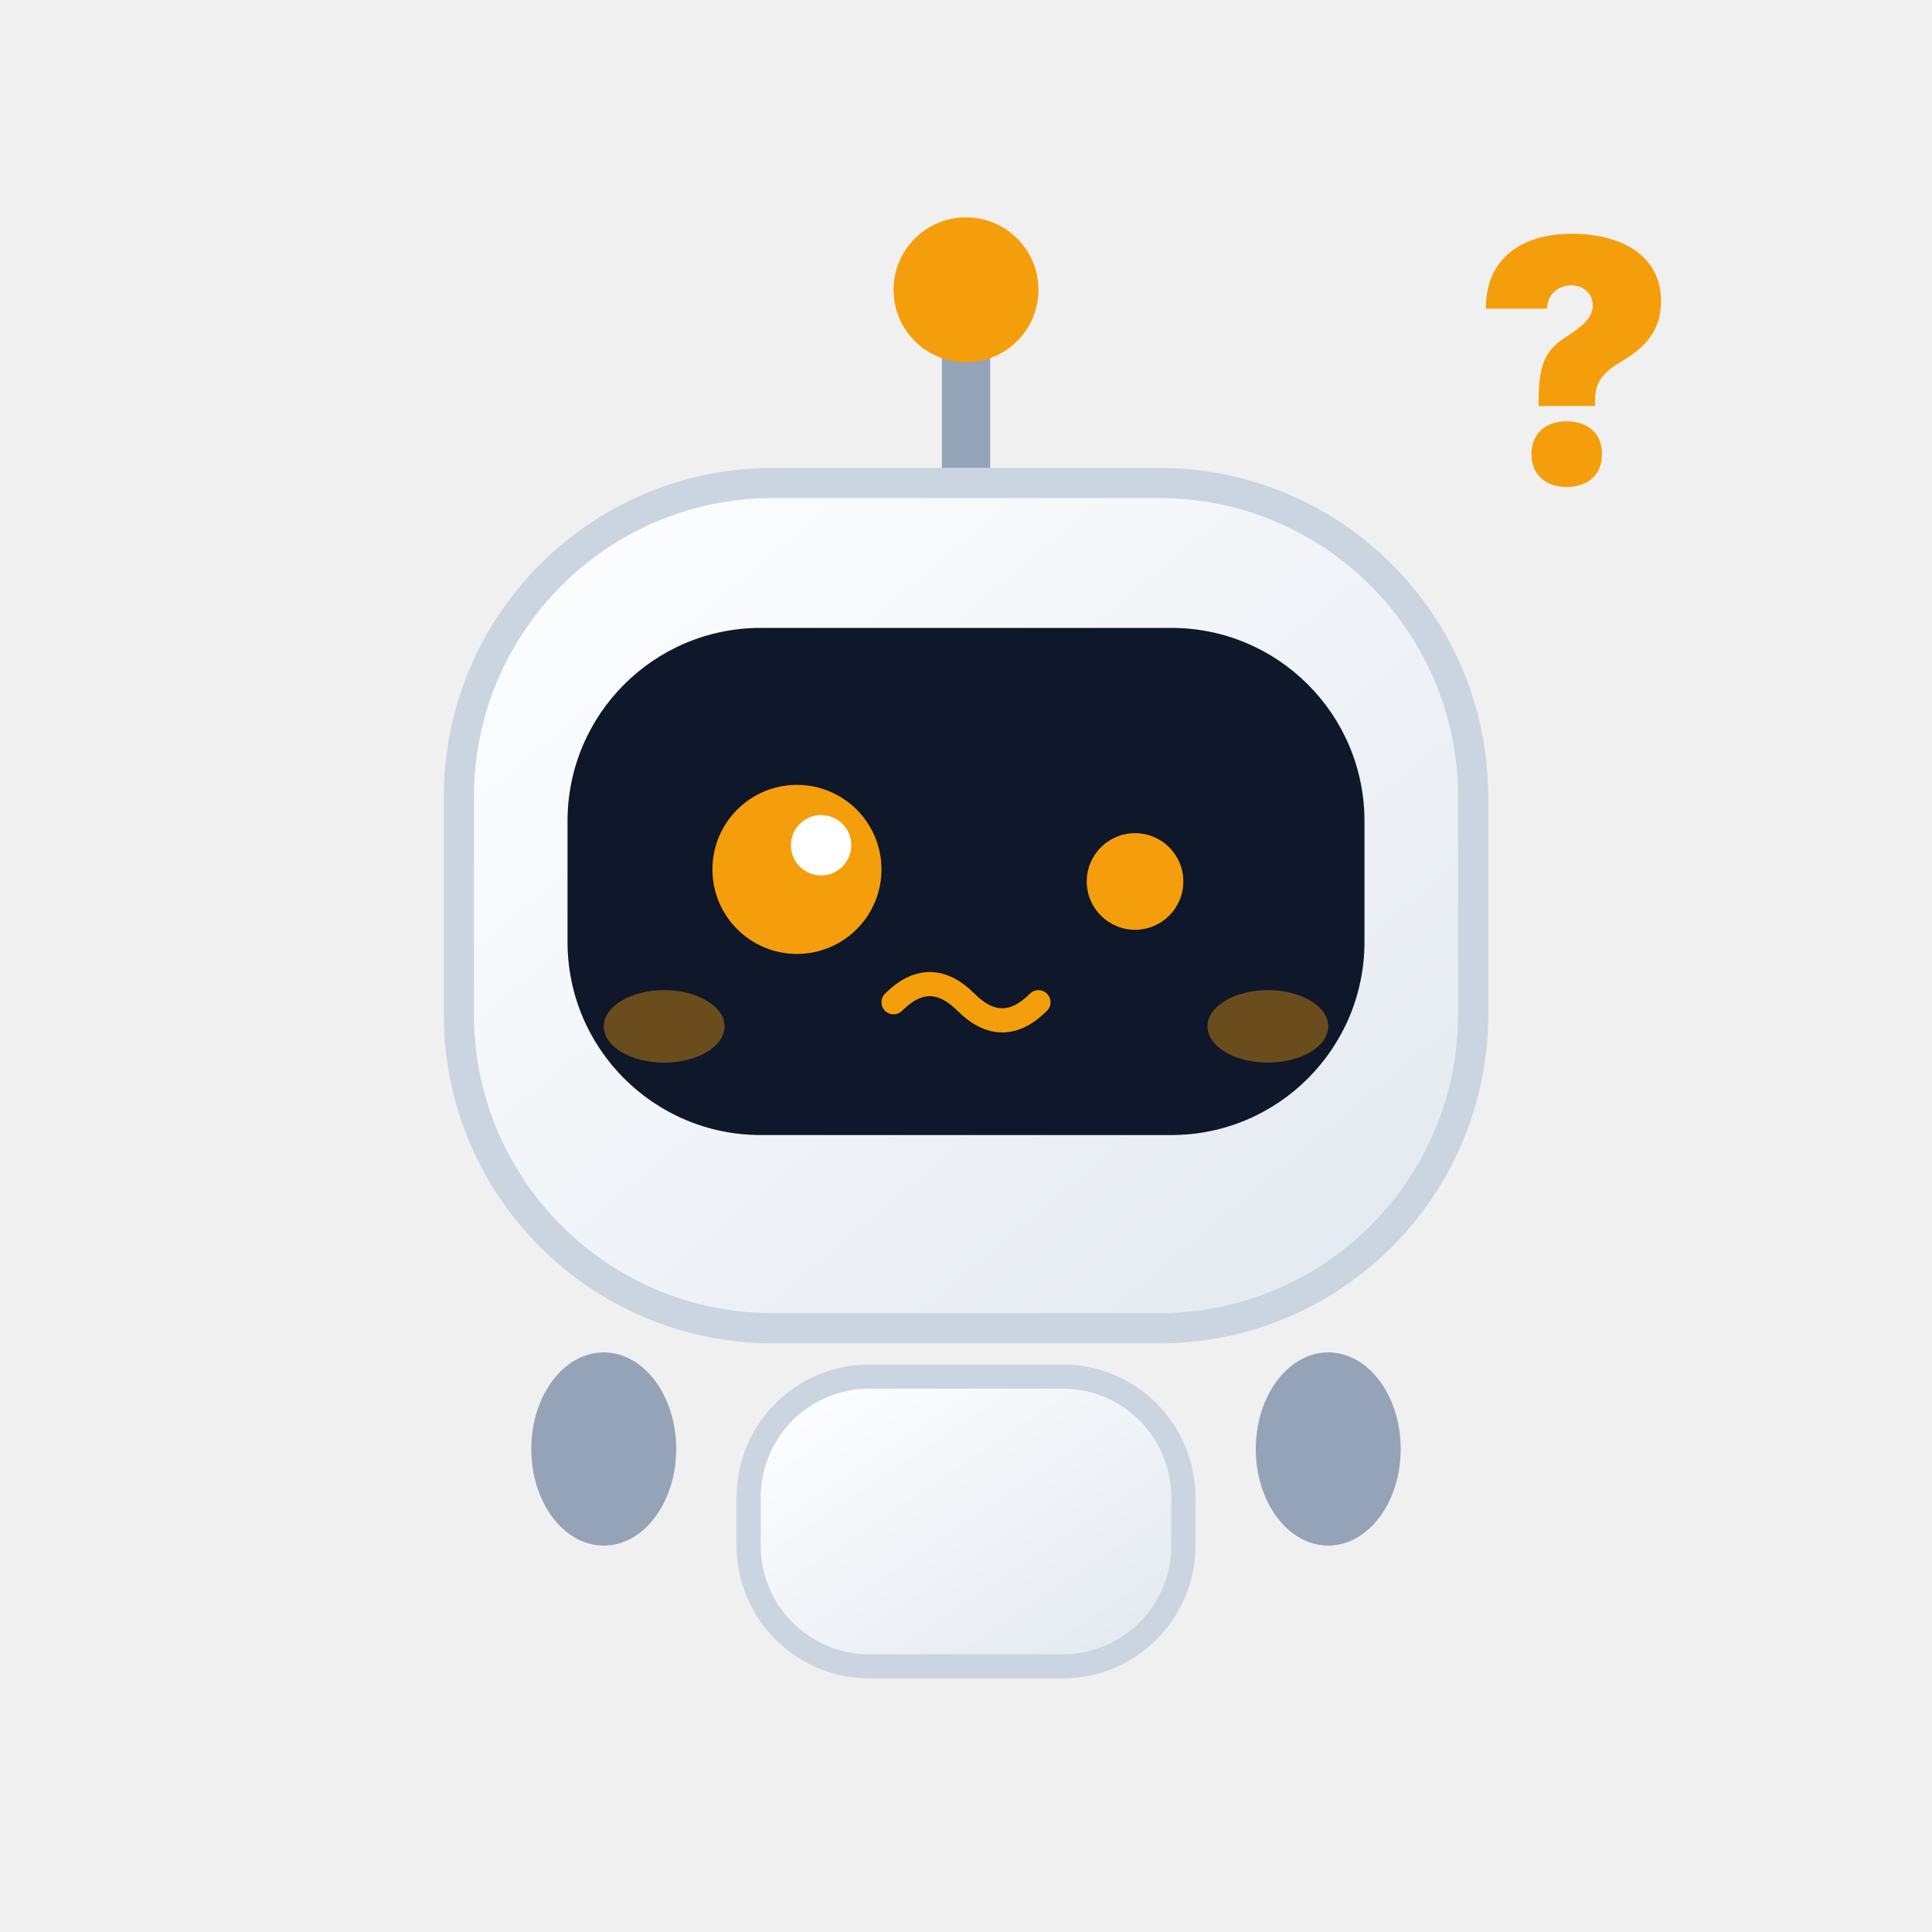
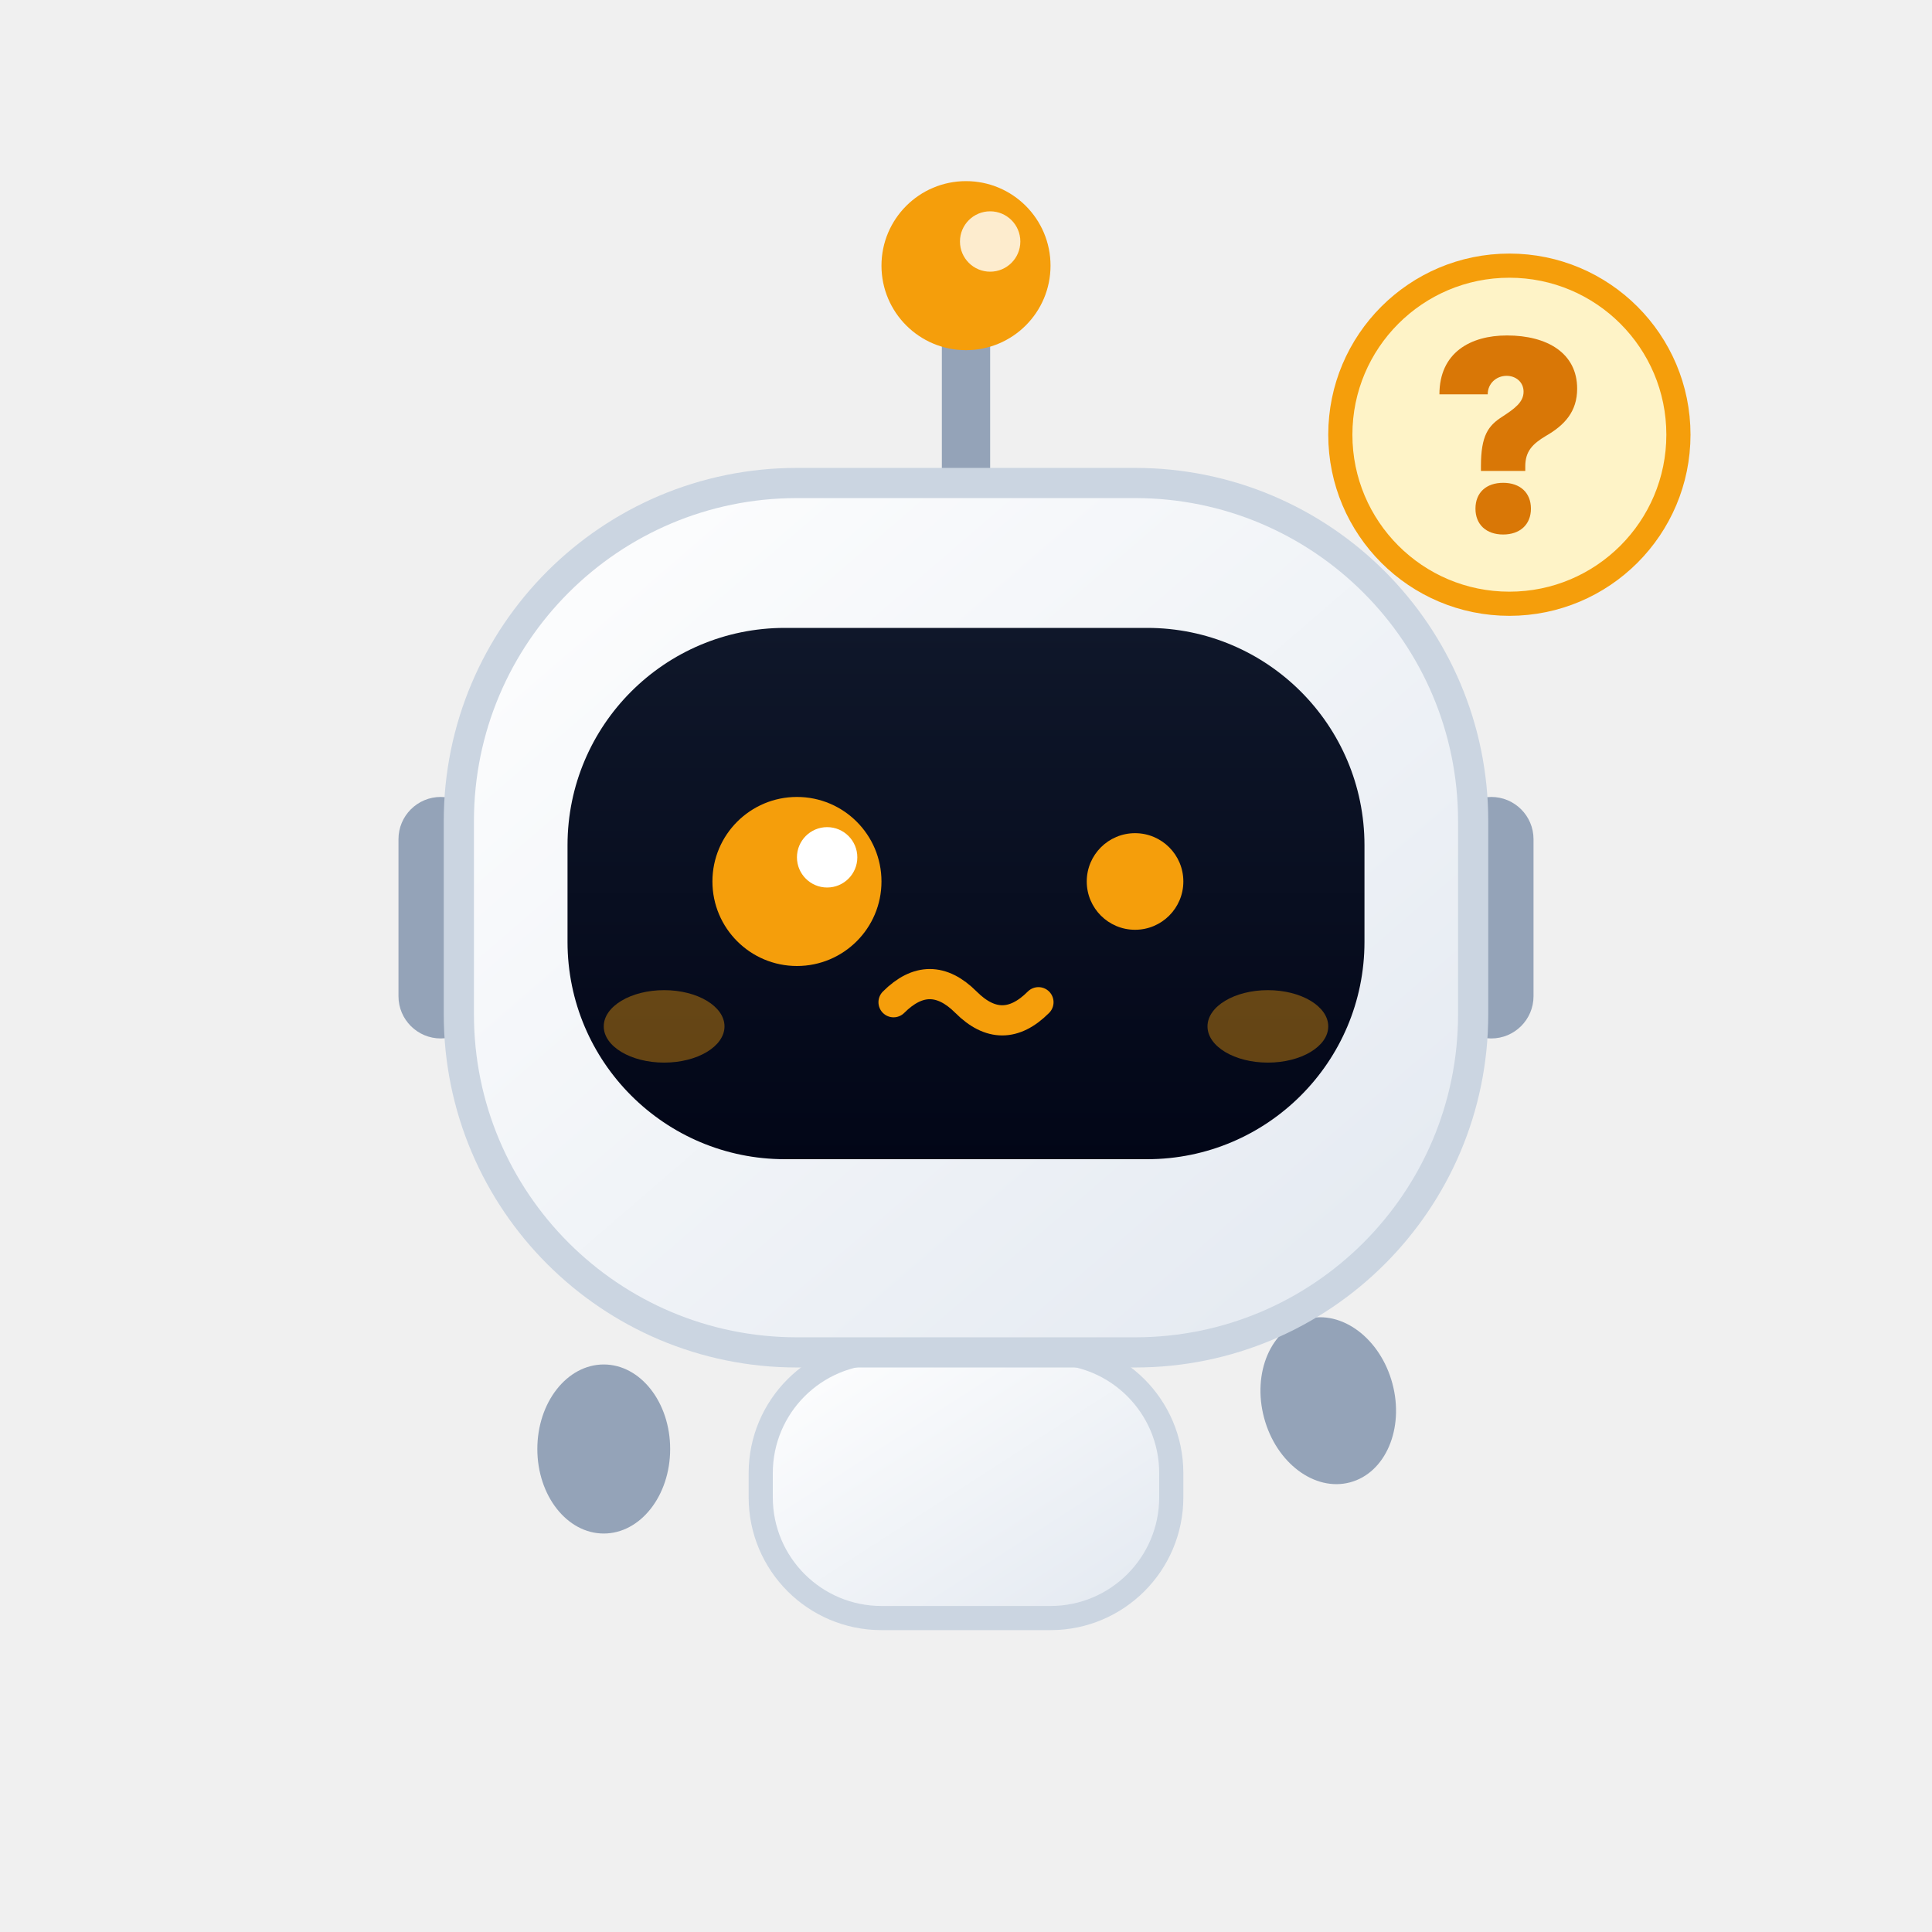
<svg xmlns="http://www.w3.org/2000/svg" viewBox="0 0 160 160" width="100%" height="100%">
  <defs>
-     <linearGradient id="r-grad" x1="0%" y1="0%" x2="100%" y2="100%">
+     <linearGradient id="body-grad" x1="0%" y1="0%" x2="100%" y2="100%">
      <stop offset="0%" stop-color="#ffffff" />
      <stop offset="100%" stop-color="#e2e8f0" />
    </linearGradient>
+     <linearGradient id="visor-glass" x1="0%" y1="0%" x2="0%" y2="100%">
+       <stop offset="0%" stop-color="#0f172a" />
+       <stop offset="100%" stop-color="#020617" />
+     </linearGradient>
  </defs>
  <style>
-     @keyframes tilt { 0%, 100% { transform: rotate(0deg); } 50% { transform: rotate(-12deg); } }
-     @keyframes q-float { 0%, 100% { transform: translateY(0) rotate(5deg); } 50% { transform: translateY(-6px) rotate(-5deg); } }
-     .bot-head { animation: tilt 2.8s ease-in-out infinite; transform-origin: 80px 105px; }
-     .q-mark { animation: q-float 2.2s ease-in-out infinite; transform-origin: 125px 35px; }
+     @keyframes headTilt {
+       0%, 100% { transform: rotate(0deg); }
+       40% { transform: rotate(-13deg); }
+       70% { transform: rotate(-8deg); }
+     }
+     @keyframes qFloat {
+       0%, 100% { transform: translateY(0) rotate(6deg); }
+       50% { transform: translateY(-7px) rotate(-6deg); }
+     }
+     @keyframes earDroop {
+       0%, 100% { transform: translateY(0); }
+       50% { transform: translateY(3px); }
+     }
+     .head-tilt-group { animation: headTilt 2.8s ease-in-out infinite; transform-origin: 80px 105px; }
+     .q-bubble { animation: qFloat 2.2s ease-in-out infinite; transform-origin: 125px 36px; }
+     .ear-l { animation: earDroop 2.8s ease-in-out infinite; }
  </style>
-   <g class="bot-head">
-     <rect x="78" y="27" width="4" height="18" rx="2" fill="#94a3b8" />
-     <circle cx="80" cy="24" r="6" fill="#f59e0b" />
-     <rect x="38" y="40" width="84" height="70" rx="26" fill="url(#r-grad)" stroke="#cbd5e1" stroke-width="2.5" />
-     <rect x="47" y="52" width="66" height="42" rx="16" fill="#0f172a" />
-     <circle cx="66" cy="72" r="7" fill="#f59e0b" />
-     <circle cx="68" cy="70" r="2.5" fill="#ffffff" />
+   <g class="q-bubble">
+     <ellipse cx="125" cy="36" rx="14" ry="14" fill="#fef3c7" stroke="#f59e0b" stroke-width="2" />
+     <text x="125" y="44" font-family="-apple-system, sans-serif" font-size="22" font-weight="900" fill="#d97706" text-anchor="middle">?</text>
+   </g>
+   <rect x="63" y="112" width="34" height="22" rx="10" fill="url(#body-grad)" stroke="#cbd5e1" stroke-width="2" />
+   <ellipse cx="50" cy="120" rx="5.5" ry="7" fill="#94a3b8" />
+   <ellipse cx="110" cy="116" rx="5.5" ry="7" fill="#94a3b8" transform="rotate(-15 110 116)" />
+   <g class="head-tilt-group">
+     <rect x="78" y="24" width="4" height="20" rx="2" fill="#94a3b8" />
+     <circle cx="80" cy="22" r="7" fill="#f59e0b" />
+     <circle cx="82" cy="20" r="2.5" fill="#ffffff" opacity="0.8" />
+     <rect x="33" y="66" width="7" height="20" rx="3.5" fill="#94a3b8" class="ear-l" />
+     <rect x="120" y="66" width="7" height="20" rx="3.5" fill="#94a3b8" />
+     <rect x="38" y="40" width="84" height="72" rx="28" fill="url(#body-grad)" stroke="#cbd5e1" stroke-width="2.5" />
+     <rect x="47" y="52" width="66" height="44" rx="18" fill="url(#visor-glass)" />
+     <circle cx="66" cy="73" r="7" fill="#f59e0b" />
+     <circle cx="68.5" cy="71" r="2.5" fill="#ffffff" />
    <ellipse cx="94" cy="73" rx="4" ry="4" fill="#f59e0b" />
-     <path d="M 74 83 Q 77 80 80 83 T 86 83" fill="none" stroke="#f59e0b" stroke-width="2" stroke-linecap="round" />
+     <path d="M 74 83 Q 77 80 80 83 Q 83 86 86 83" fill="none" stroke="#f59e0b" stroke-width="2.5" stroke-linecap="round" />
    <ellipse cx="55" cy="85" rx="5" ry="3" fill="#f59e0b" opacity="0.4" />
    <ellipse cx="105" cy="85" rx="5" ry="3" fill="#f59e0b" opacity="0.4" />
  </g>
-   <rect x="62" y="114" width="36" height="24" rx="10" fill="url(#r-grad)" stroke="#cbd5e1" stroke-width="2" />
-   <ellipse cx="50" cy="120" rx="6" ry="8" fill="#94a3b8" />
-   <ellipse cx="110" cy="120" rx="6" ry="8" fill="#94a3b8" />
-   <g class="q-mark">
-     <text x="122" y="40" font-family="-apple-system, sans-serif" font-size="28" font-weight="900" fill="#f59e0b">?</text>
-   </g>
</svg>
